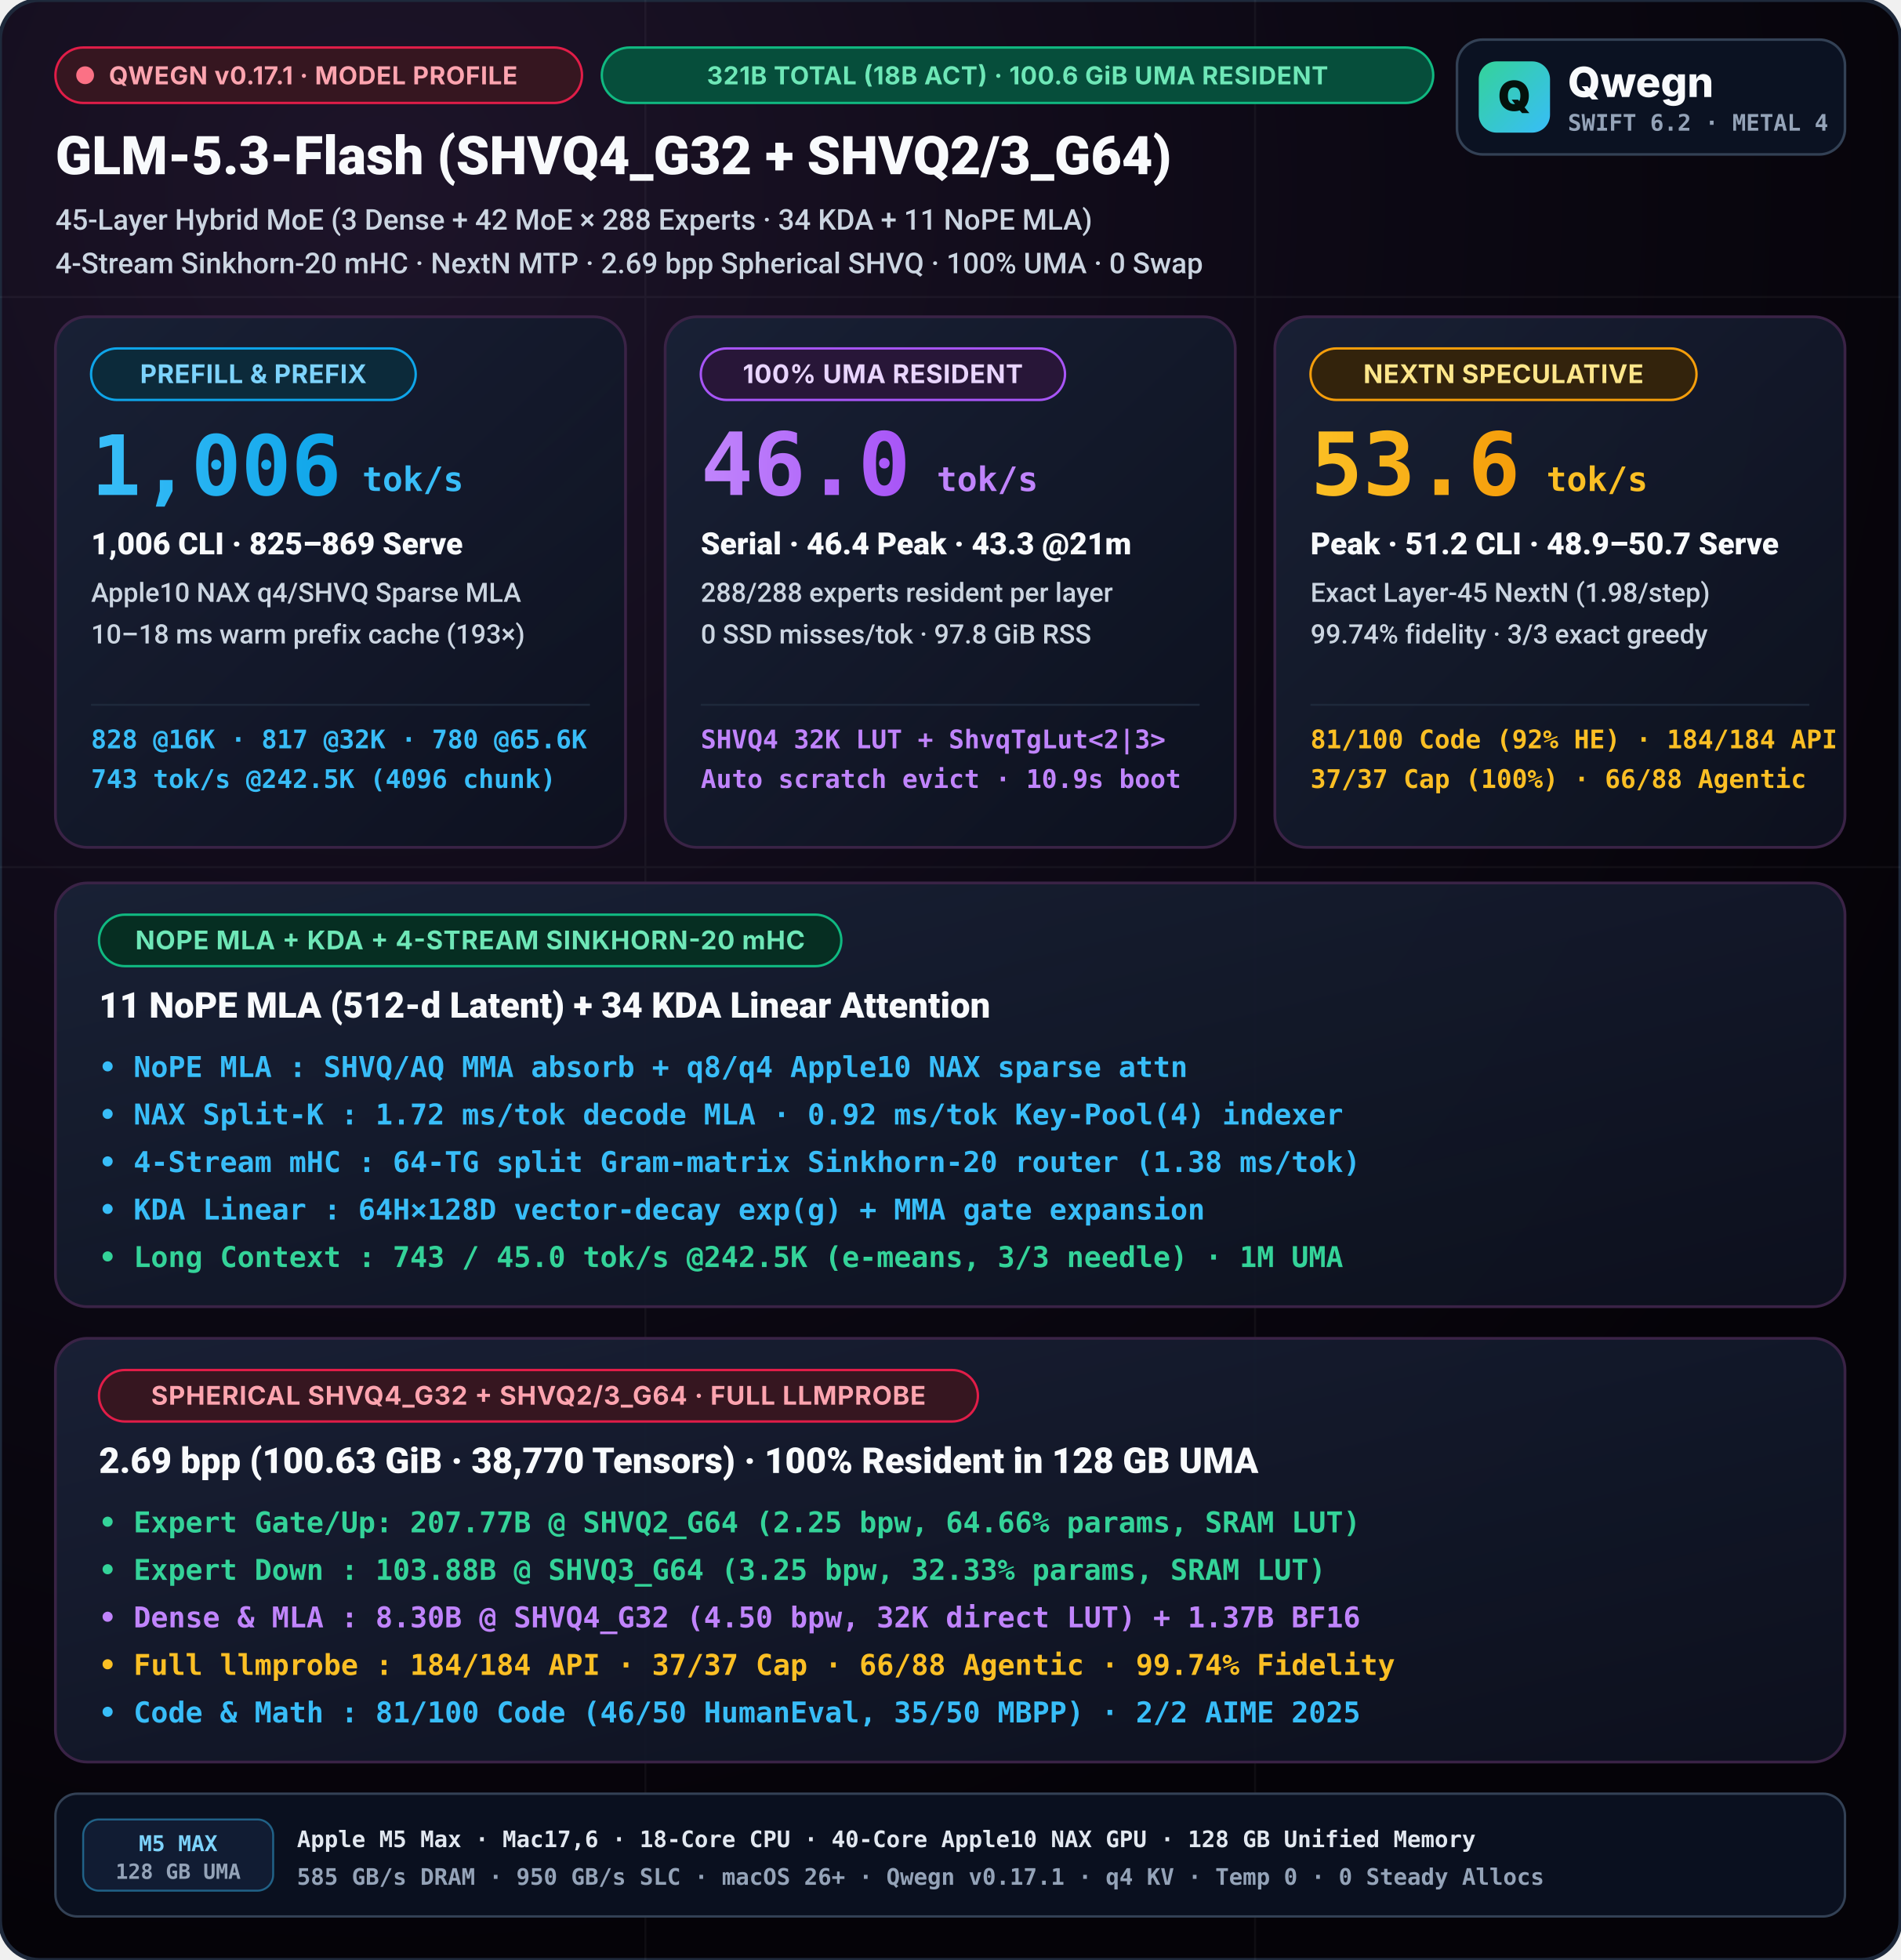
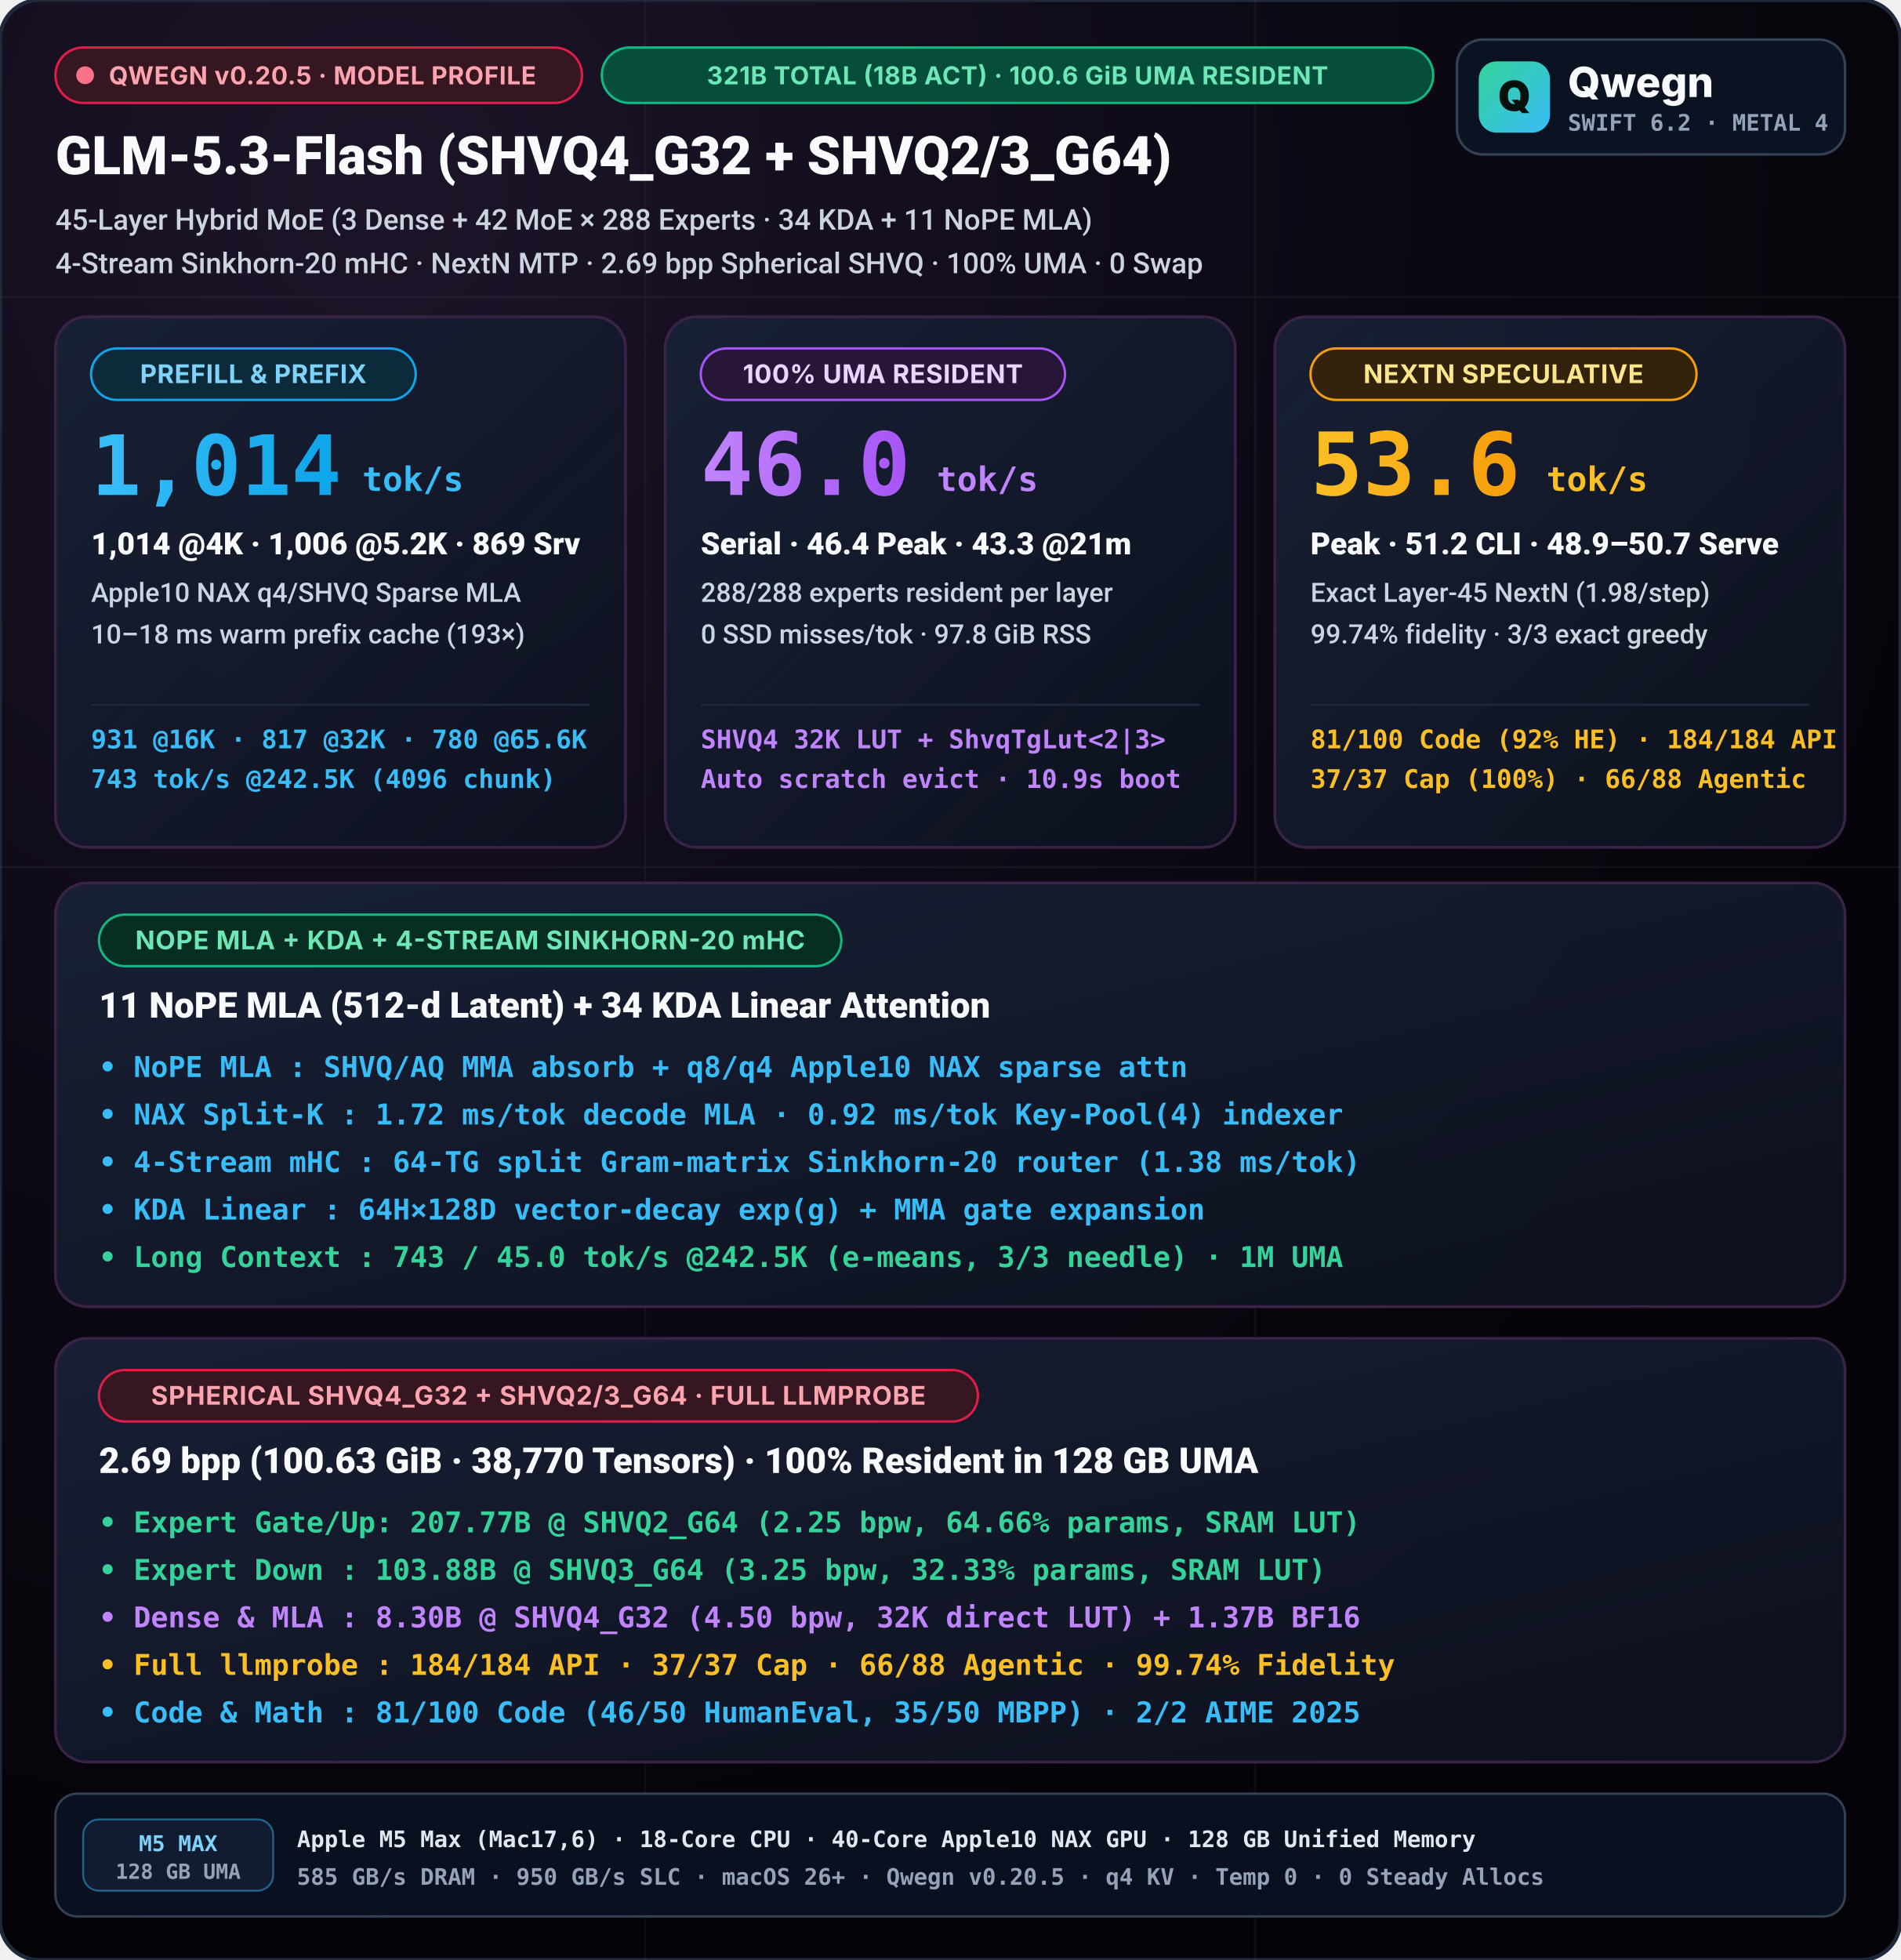
<svg xmlns="http://www.w3.org/2000/svg" viewBox="0 0 960 990" width="960" height="990">
  <defs>
    <radialGradient id="bgGlow" cx="20%" cy="10%" r="90%">
      <stop offset="0%" stop-color="#1d1429" />
      <stop offset="55%" stop-color="#0d0915" />
      <stop offset="100%" stop-color="#050308" />
    </radialGradient>
    <linearGradient id="cardGrad" x1="0%" y1="0%" x2="100%" y2="100%">
      <stop offset="0%" stop-color="#192136" stop-opacity="0.95" />
      <stop offset="100%" stop-color="#0d1220" stop-opacity="0.88" />
    </linearGradient>
    <linearGradient id="cyanGrad" x1="0%" y1="0%" x2="100%" y2="0%">
      <stop offset="0%" stop-color="#38bdf8" />
      <stop offset="100%" stop-color="#0ea5e9" />
    </linearGradient>
    <linearGradient id="purpleGrad" x1="0%" y1="0%" x2="100%" y2="0%">
      <stop offset="0%" stop-color="#c084fc" />
      <stop offset="100%" stop-color="#a855f7" />
    </linearGradient>
    <linearGradient id="amberGrad" x1="0%" y1="0%" x2="100%" y2="0%">
      <stop offset="0%" stop-color="#fbbf24" />
      <stop offset="100%" stop-color="#f59e0b" />
    </linearGradient>
    <linearGradient id="mark" x1="0" y1="0" x2="1" y2="1">
      <stop offset="0" stop-color="#34d399" />
      <stop offset="1" stop-color="#38bdf8" />
    </linearGradient>
  </defs>
  <style>
    svg { text-rendering: geometricPrecision; -webkit-font-smoothing: antialiased; }
    .title { font-family: -apple-system, BlinkMacSystemFont, "SF Pro Display", "Segoe UI", Roboto, sans-serif; font-weight: 800; }
    .subtitle { font-family: -apple-system, BlinkMacSystemFont, "SF Pro Text", "Segoe UI", Roboto, sans-serif; font-weight: 500; }
    .sans { font-family: -apple-system, BlinkMacSystemFont, "SF Pro Display", "Inter", "Segoe UI", system-ui, sans-serif; }
    .mono { font-family: "SF Mono", "JetBrains Mono", Menlo, Consolas, monospace; font-weight: 600; }
  </style>
  <rect width="960" height="990" rx="20" fill="url(#bgGlow)" stroke="#1e293b" stroke-width="2" />
  <g opacity="0.04" stroke="#ffffff" stroke-width="1">
    <line x1="0" y1="150" x2="960" y2="150" />
    <line x1="0" y1="438" x2="960" y2="438" />
    <line x1="326" y1="0" x2="326" y2="990" />
    <line x1="634" y1="0" x2="634" y2="990" />
  </g>
  <g transform="translate(28, 24)">
    <rect x="0.0" y="0.0" width="266" height="28" rx="14.0" fill="#361620" stroke="#e11d48" stroke-width="1.2" />
    <circle cx="15.0" cy="14.0" r="4.5" fill="#fb7185" />
-     <text x="27.0" y="18.6" class="sans" font-size="12.5" font-weight="700" fill="#fda4af" letter-spacing="0.25">QWEGN v0.17.1 · MODEL PROFILE</text>
+     <text x="27.0" y="18.6" class="sans" font-size="12.5" font-weight="700" fill="#fda4af" letter-spacing="0.25">QWEGN v0.20.5 · MODEL PROFILE</text>
    <rect x="276.0" y="0.0" width="420" height="28" rx="14.0" fill="#064e3b" stroke="#10b981" stroke-width="1.2" />
    <text x="486.0" y="18.6" text-anchor="middle" class="sans" font-size="12.5" font-weight="700" fill="#6ee7b7" letter-spacing="0.25">321B TOTAL (18B ACT) · 100.6 GiB UMA RESIDENT</text>
    <text x="0" y="64" fill="#f8fafc" class="title" font-size="27">GLM-5.3-Flash (SHVQ4_G32 + SHVQ2/3_G64)</text>
    <text x="0" y="92" fill="#cbd5e1" class="subtitle" font-size="14.5">45-Layer Hybrid MoE (3 Dense + 42 MoE × 288 Experts · 34 KDA + 11 NoPE MLA)</text>
    <text x="0" y="114" fill="#cbd5e1" class="subtitle" font-size="14.5">4-Stream Sinkhorn-20 mHC · NextN MTP · 2.69 bpp Spherical SHVQ · 100% UMA · 0 Swap</text>
  </g>
  <g transform="translate(736, 20)">
    <rect width="196" height="58" rx="13" fill="#0b1222" stroke="#334155" stroke-width="1.3" />
    <rect x="11" y="11" width="36" height="36" rx="9" fill="url(#mark)" />
    <text x="29" y="36" text-anchor="middle" class="sans" font-size="21" font-weight="900" fill="#04110c">Q</text>
    <text x="56" y="29" class="sans" font-size="21" font-weight="800" fill="#f8fafc">Qwegn</text>
    <text x="56" y="46" class="mono" font-size="11.5" font-weight="700" fill="#94a3b8">SWIFT 6.2 · METAL 4</text>
  </g>
  <g transform="translate(28, 160)">
    <rect width="288" height="268" rx="16" fill="url(#cardGrad)" stroke="#3a2346" stroke-width="1.4" />
    <rect x="18.0" y="16.0" width="164" height="26" rx="13.0" fill="#0c2a3a" stroke="#0ea5e9" stroke-width="1.2" />
    <text x="100.0" y="33.5" text-anchor="middle" class="sans" font-size="13" font-weight="700" fill="#7dd3fc" letter-spacing="0.2">PREFILL &amp; PREFIX</text>
-     <text x="18" y="90" fill="url(#cyanGrad)" class="title mono" font-size="42">1,006</text>
+     <text x="18" y="90" fill="url(#cyanGrad)" class="title mono" font-size="42">1,014</text>
    <text x="155.0" y="88" fill="#38bdf8" class="title mono" font-size="17">tok/s</text>
-     <text x="18" y="120" fill="#f8fafc" class="title" font-size="15.5">1,006 CLI · 825–869 Serve</text>
+     <text x="18" y="120" fill="#f8fafc" class="title" font-size="15.5">1,014 @4K · 1,006 @5.2K · 869 Srv</text>
    <text x="18" y="144" fill="#cbd5e1" class="subtitle" font-size="13.5">Apple10 NAX q4/SHVQ Sparse MLA</text>
    <text x="18" y="165" fill="#cbd5e1" class="subtitle" font-size="13.5">10–18 ms warm prefix cache (193×)</text>
    <line x1="18" y1="196" x2="270" y2="196" stroke="#1e293b" stroke-width="1" />
-     <text x="18" y="218" fill="#38bdf8" class="mono" font-size="13">828 @16K · 817 @32K · 780 @65.6K</text>
+     <text x="18" y="218" fill="#38bdf8" class="mono" font-size="13">931 @16K · 817 @32K · 780 @65.6K</text>
    <text x="18" y="238" fill="#38bdf8" class="mono" font-size="13">743 tok/s @242.5K (4096 chunk)</text>
  </g>
  <g transform="translate(336, 160)">
    <rect width="288" height="268" rx="16" fill="url(#cardGrad)" stroke="#3a2346" stroke-width="1.4" />
    <rect x="18.0" y="16.0" width="184" height="26" rx="13.0" fill="#281638" stroke="#a855f7" stroke-width="1.2" />
    <text x="110.0" y="33.5" text-anchor="middle" class="sans" font-size="13" font-weight="700" fill="#e9d5ff" letter-spacing="0.2">100% UMA RESIDENT</text>
    <text x="18" y="90" fill="url(#purpleGrad)" class="title mono" font-size="44">46.0</text>
    <text x="137.2" y="88" fill="#c084fc" class="title mono" font-size="17">tok/s</text>
    <text x="18" y="120" fill="#f8fafc" class="title" font-size="15.5">Serial · 46.4 Peak · 43.3 @21m</text>
    <text x="18" y="144" fill="#cbd5e1" class="subtitle" font-size="13.5">288/288 experts resident per layer</text>
    <text x="18" y="165" fill="#cbd5e1" class="subtitle" font-size="13.5">0 SSD misses/tok · 97.8 GiB RSS</text>
    <line x1="18" y1="196" x2="270" y2="196" stroke="#1e293b" stroke-width="1" />
    <text x="18" y="218" fill="#c084fc" class="mono" font-size="13">SHVQ4 32K LUT + ShvqTgLut&lt;2|3&gt;</text>
    <text x="18" y="238" fill="#c084fc" class="mono" font-size="13">Auto scratch evict · 10.9s boot</text>
  </g>
  <g transform="translate(644, 160)">
    <rect width="288" height="268" rx="16" fill="url(#cardGrad)" stroke="#3a2346" stroke-width="1.4" />
    <rect x="18.0" y="16.0" width="195" height="26" rx="13.0" fill="#33230c" stroke="#f59e0b" stroke-width="1.2" />
    <text x="115.5" y="33.5" text-anchor="middle" class="sans" font-size="13" font-weight="700" fill="#fde68a" letter-spacing="0.2">NEXTN SPECULATIVE</text>
    <text x="18" y="90" fill="url(#amberGrad)" class="title mono" font-size="44">53.6</text>
    <text x="137.2" y="88" fill="#fbbf24" class="title mono" font-size="17">tok/s</text>
    <text x="18" y="120" fill="#f8fafc" class="title" font-size="15.5">Peak · 51.2 CLI · 48.9–50.7 Serve</text>
    <text x="18" y="144" fill="#cbd5e1" class="subtitle" font-size="13.5">Exact Layer-45 NextN (1.98/step)</text>
    <text x="18" y="165" fill="#cbd5e1" class="subtitle" font-size="13.5">99.74% fidelity · 3/3 exact greedy</text>
    <line x1="18" y1="196" x2="270" y2="196" stroke="#1e293b" stroke-width="1" />
    <text x="18" y="218" fill="#fbbf24" class="mono" font-size="13">81/100 Code (92% HE) · 184/184 API</text>
    <text x="18" y="238" fill="#fbbf24" class="mono" font-size="13">37/37 Cap (100%) · 66/88 Agentic</text>
  </g>
  <g transform="translate(28, 446)">
    <rect width="904" height="214" rx="16" fill="url(#cardGrad)" stroke="#3a2346" stroke-width="1.4" />
    <rect x="22.0" y="16.0" width="375" height="26" rx="13.0" fill="#062e22" stroke="#10b981" stroke-width="1.2" />
    <text x="209.5" y="33.5" text-anchor="middle" class="sans" font-size="13" font-weight="700" fill="#6ee7b7" letter-spacing="0.3">NOPE MLA + KDA + 4-STREAM SINKHORN-20 mHC</text>
    <text x="22" y="68" fill="#f8fafc" class="title" font-size="18">11 NoPE MLA (512-d Latent) + 34 KDA Linear Attention</text>
    <text x="22" y="98" fill="#38bdf8" class="mono" font-size="14.5">• NoPE MLA     : SHVQ/AQ MMA absorb + q8/q4 Apple10 NAX sparse attn</text>
    <text x="22" y="122" fill="#38bdf8" class="mono" font-size="14.5">• NAX Split-K  : 1.72 ms/tok decode MLA · 0.92 ms/tok Key-Pool(4) indexer</text>
    <text x="22" y="146" fill="#38bdf8" class="mono" font-size="14.5">• 4-Stream mHC : 64-TG split Gram-matrix Sinkhorn-20 router (1.38 ms/tok)</text>
    <text x="22" y="170" fill="#38bdf8" class="mono" font-size="14.5">• KDA Linear   : 64H×128D vector-decay exp(g) + MMA gate expansion</text>
    <text x="22" y="194" fill="#34d399" class="mono" font-size="14.5">• Long Context : 743 / 45.0 tok/s @242.5K (e-means, 3/3 needle) · 1M UMA</text>
  </g>
  <g transform="translate(28, 676)">
    <rect width="904" height="214" rx="16" fill="url(#cardGrad)" stroke="#3a2346" stroke-width="1.4" />
    <rect x="22.0" y="16.0" width="444" height="26" rx="13.0" fill="#361620" stroke="#e11d48" stroke-width="1.2" />
    <text x="244.0" y="33.5" text-anchor="middle" class="sans" font-size="13" font-weight="700" fill="#fda4af" letter-spacing="0.3">SPHERICAL SHVQ4_G32 + SHVQ2/3_G64 · FULL LLMPROBE</text>
    <text x="22" y="68" fill="#f8fafc" class="title" font-size="18">2.69 bpp (100.63 GiB · 38,770 Tensors) · 100% Resident in 128 GB UMA</text>
    <text x="22" y="98" fill="#34d399" class="mono" font-size="14.5">• Expert Gate/Up: 207.77B @ SHVQ2_G64 (2.25 bpw, 64.66% params, SRAM LUT)</text>
    <text x="22" y="122" fill="#34d399" class="mono" font-size="14.5">• Expert Down   : 103.88B @ SHVQ3_G64 (3.25 bpw, 32.33% params, SRAM LUT)</text>
    <text x="22" y="146" fill="#c084fc" class="mono" font-size="14.5">• Dense &amp; MLA   : 8.30B @ SHVQ4_G32 (4.50 bpw, 32K direct LUT) + 1.37B BF16</text>
    <text x="22" y="170" fill="#fbbf24" class="mono" font-size="14.5">• Full llmprobe : 184/184 API · 37/37 Cap · 66/88 Agentic · 99.74% Fidelity</text>
    <text x="22" y="194" fill="#38bdf8" class="mono" font-size="14.5">• Code &amp; Math   : 81/100 Code (46/50 HumanEval, 35/50 MBPP) · 2/2 AIME 2025</text>
  </g>
  <g transform="translate(28, 906)">
    <rect width="904" height="62" rx="11" fill="#0a101f" stroke="#334155" stroke-width="1.2" />
    <rect x="14" y="13" width="96" height="36" rx="8" fill="#111c33" stroke="#38bdf8" stroke-opacity="0.45" stroke-width="1" />
    <text x="62" y="29" text-anchor="middle" class="mono" font-size="11" font-weight="800" fill="#7dd3fc">M5 MAX</text>
    <text x="62" y="43" text-anchor="middle" class="mono" font-size="10.5" fill="#94a3b8">128 GB UMA</text>
-     <text x="122" y="27" class="mono" font-size="11.5" font-weight="700" fill="#e2e8f0">Apple M5 Max · Mac17,6 · 18-Core CPU · 40-Core Apple10 NAX GPU · 128 GB Unified Memory</text>
-     <text x="122" y="46" class="mono" font-size="11.5" fill="#94a3b8">585 GB/s DRAM · 950 GB/s SLC · macOS 26+ · Qwegn v0.17.1 · q4 KV · Temp 0 · 0 Steady Allocs</text>
+     <text x="122" y="27" class="mono" font-size="11.5" font-weight="700" fill="#e2e8f0">Apple M5 Max (Mac17,6) · 18-Core CPU · 40-Core Apple10 NAX GPU · 128 GB Unified Memory</text>
+     <text x="122" y="46" class="mono" font-size="11.5" fill="#94a3b8">585 GB/s DRAM · 950 GB/s SLC · macOS 26+ · Qwegn v0.20.5 · q4 KV · Temp 0 · 0 Steady Allocs</text>
  </g>
</svg>
